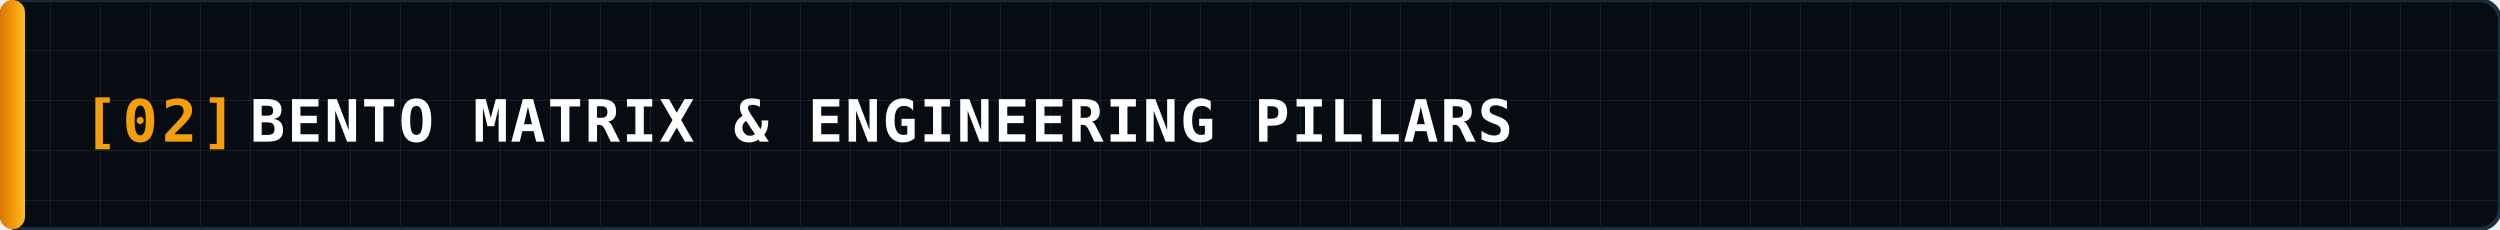
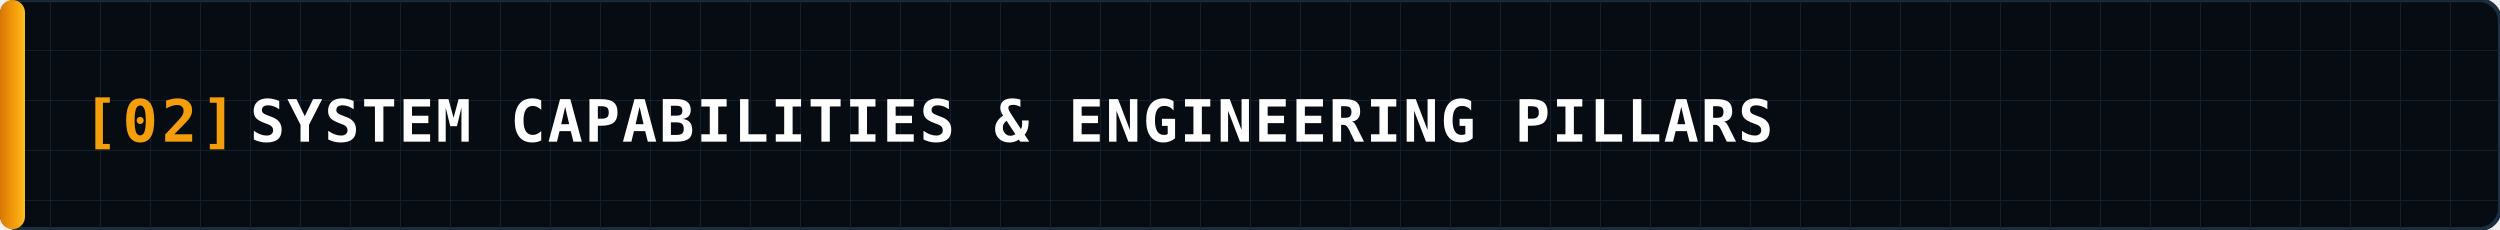
<svg xmlns="http://www.w3.org/2000/svg" viewBox="0 0 1200 110" width="100%" height="100%">
  <defs>
    <linearGradient id="secGrad2" x1="0%" y1="0%" x2="100%" y2="0%">
      <stop offset="0%" stop-color="#d97706" />
      <stop offset="60%" stop-color="#f59e0b" />
      <stop offset="100%" stop-color="#fbbf24" />
    </linearGradient>
    <pattern id="secGrid" width="24" height="24" patternUnits="userSpaceOnUse">
      <path d="M 24 0 L 0 0 0 24" fill="none" stroke="#132333" stroke-width="0.8" />
    </pattern>
  </defs>
  <rect width="1200" height="110" fill="#070c12" rx="10" stroke="#1c2f40" stroke-width="2" />
  <rect width="1200" height="110" fill="url(#secGrid)" rx="10" />
  <rect x="0" y="0" width="12" height="110" fill="url(#secGrad2)" rx="6" />
  <g transform="translate(40, 68)">
    <text fill="#f59e0b" font-family="'JetBrains Mono', monospace" font-size="28" font-weight="900" letter-spacing="2">[02]</text>
-     <text x="80" y="0" fill="#ffffff" font-family="'JetBrains Mono', monospace" font-size="28" font-weight="900" letter-spacing="1">BENTO MATRIX &amp; ENGINEERING PILLARS</text>
+     <text x="80" y="0" fill="#ffffff" font-family="'JetBrains Mono', monospace" font-size="28" font-weight="900" letter-spacing="1">SYSTEM CAPABILITIES &amp; ENGINEERING PILLARS</text>
  </g>
</svg>
